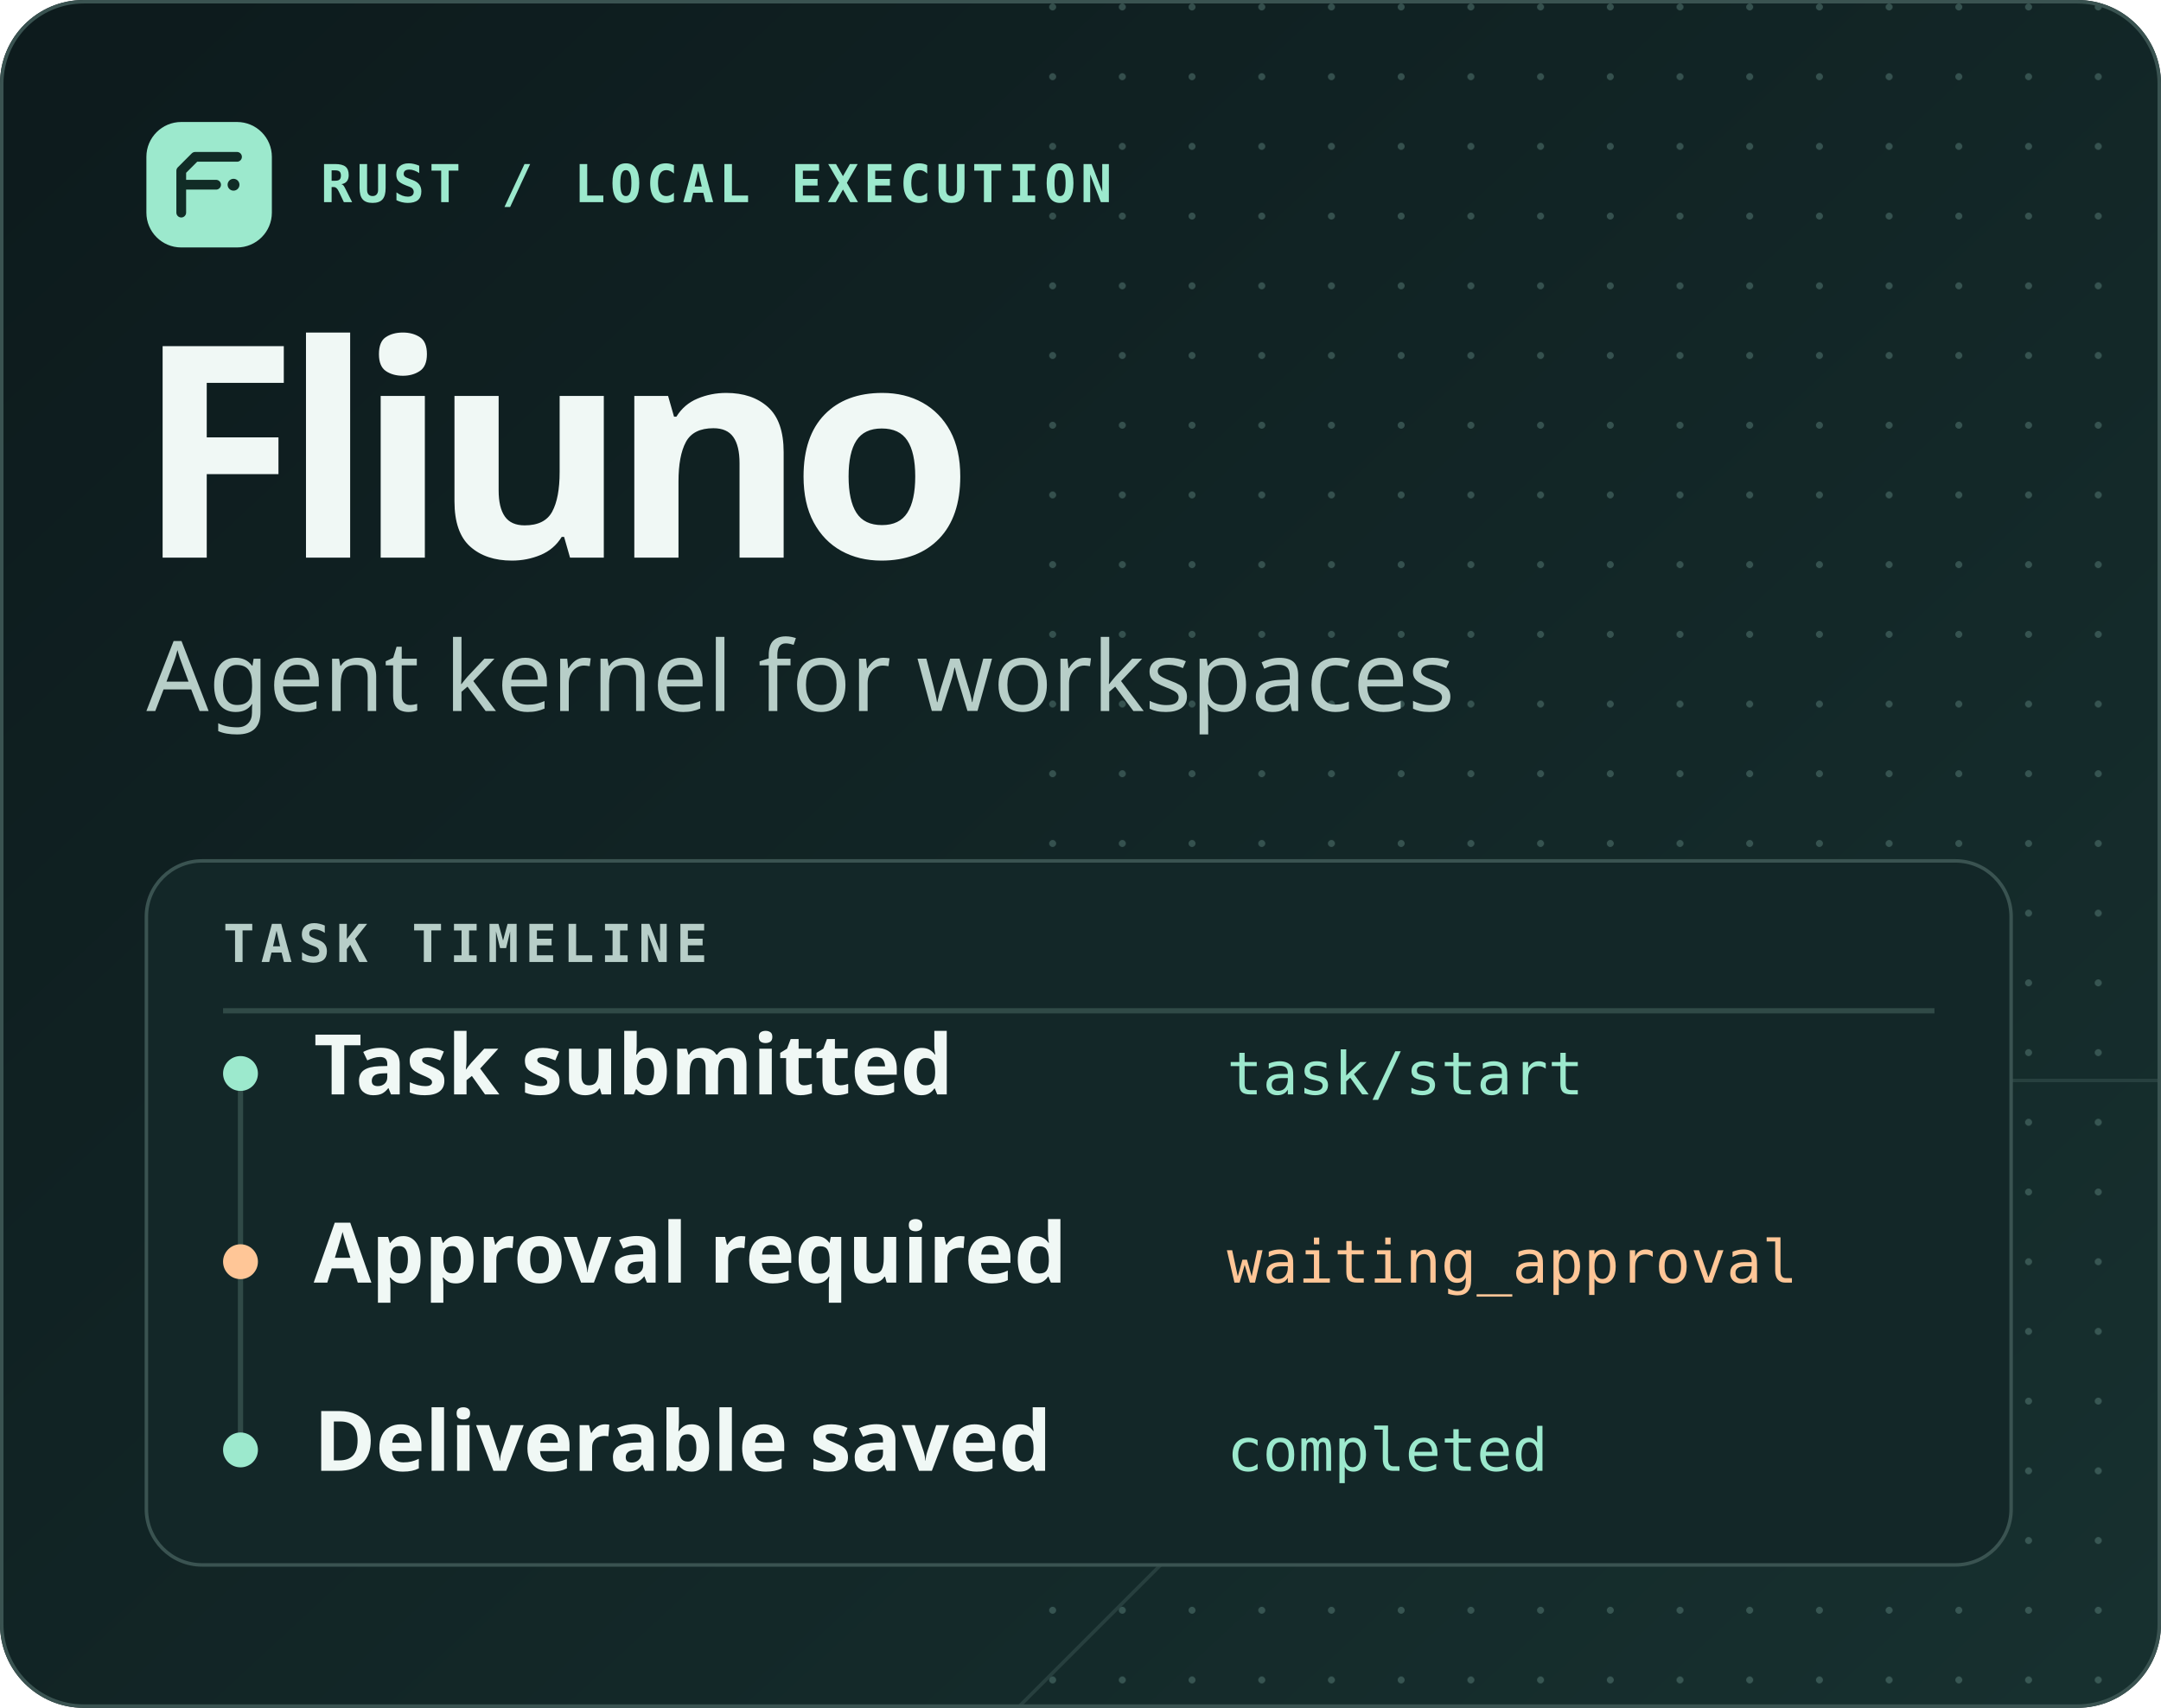
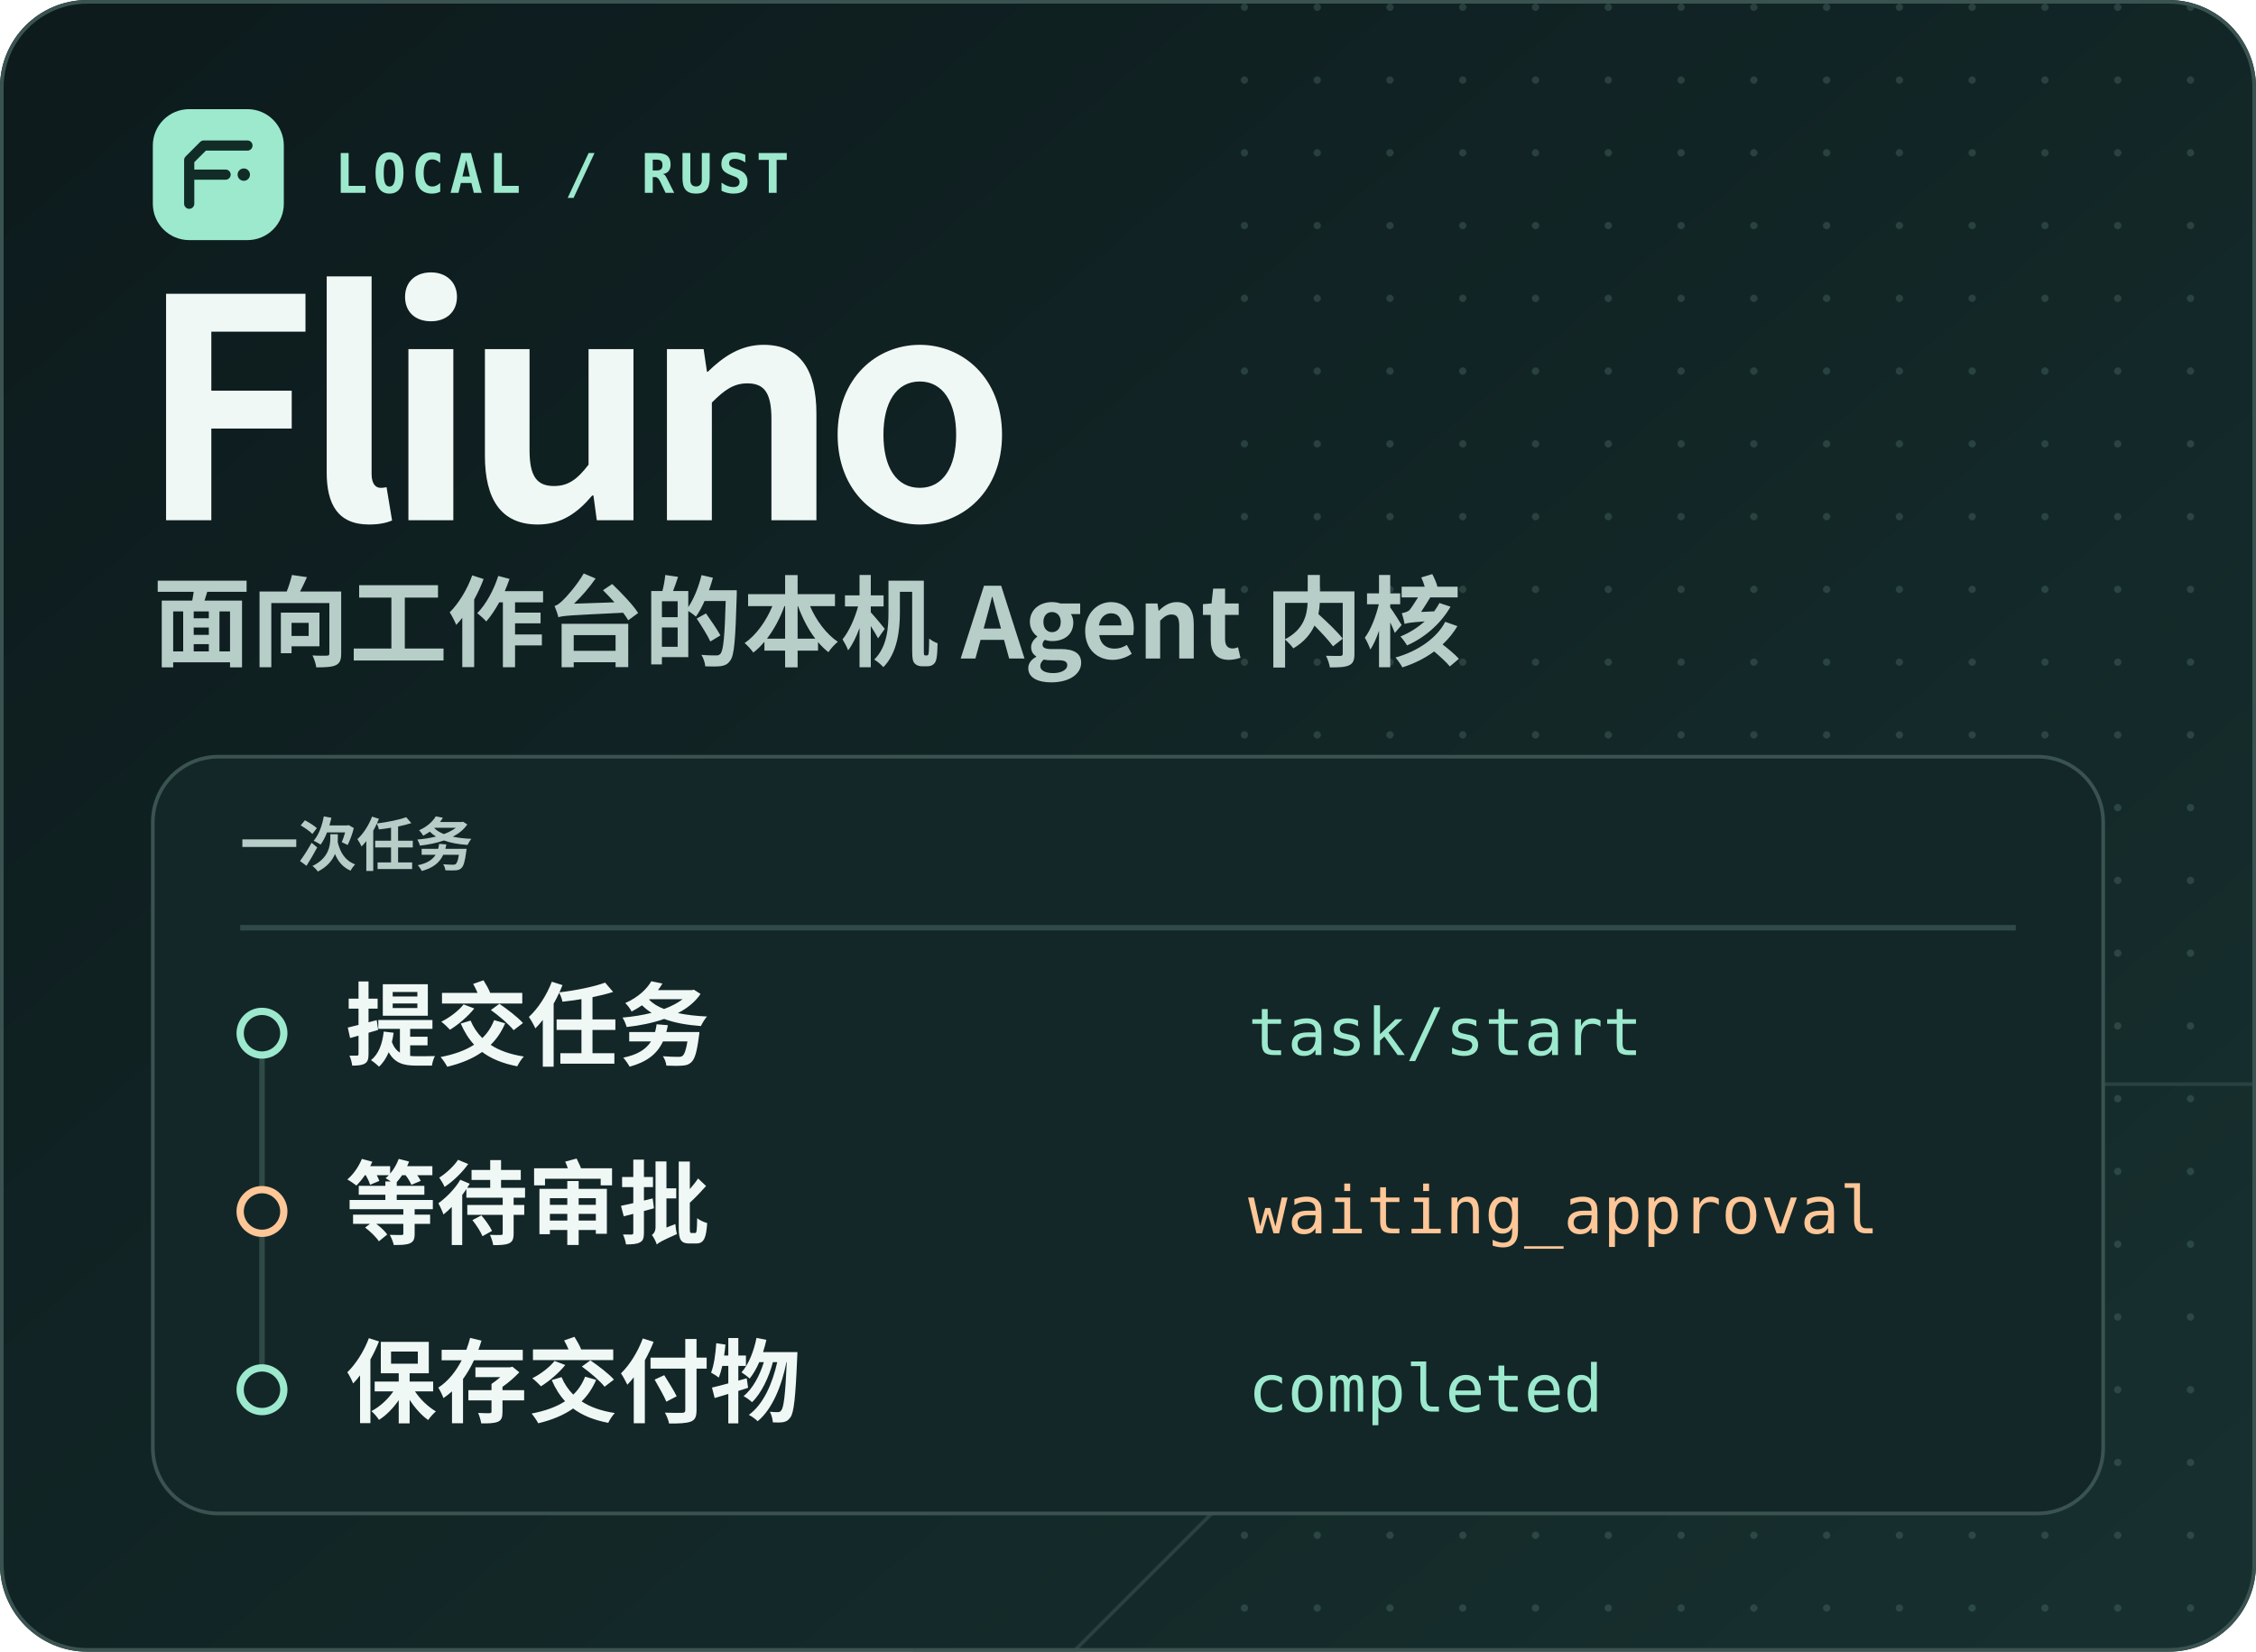
- <svg xmlns="http://www.w3.org/2000/svg" width="620" height="490" viewBox="0 0 620 490" role="img" aria-labelledby="title desc">
+ <svg xmlns="http://www.w3.org/2000/svg" width="620" height="454" viewBox="0 0 620 454" role="img" aria-labelledby="title desc">
  <defs>
    <linearGradient id="paper" x1="0%" y1="10%" x2="100%" y2="95%">
      <stop stop-color="#0d1b1d" />
      <stop offset="1" stop-color="#17302f" />
    </linearGradient>
    <pattern id="grid" width="20" height="20" patternUnits="userSpaceOnUse">
-       <circle cx="2" cy="2" r="1" fill="#6e9990" opacity=".38" />
+       <circle cx="2" cy="2" r="1" fill="#6e9990" opacity=".25" />
    </pattern>
    <clipPath id="frame">
-       <rect width="620" height="490" rx="24" />
+       <rect width="620" height="454" rx="24" />
    </clipPath>
  </defs>
  <g clip-path="url(#frame)">
-     <rect width="620" height="490" fill="url(#paper)" />
-     <rect x="300" width="320" height="490" fill="url(#grid)" />
-     <path d="M250 490h42l180-180h620" fill="none" stroke="#3a5351" opacity=".5" />
-     <g transform="translate(42 35)">
+     <rect width="620" height="454" fill="url(#paper)" />
+     <rect x="330" width="290" height="454" fill="url(#grid)" />
+     <path d="M251 454h44l156-156h169" fill="none" stroke="#3a5351" opacity=".55" />
+     <g transform="translate(42 30)">
      <rect width="36" height="36" rx="10" fill="#9ce9cd" />
      <path d="M10 26V14l4-4h12M10 18h10" fill="none" stroke="#112c26" stroke-width="2.8" stroke-linecap="round" stroke-linejoin="round" />
      <circle cx="25" cy="18" r="1.7" fill="#112c26" />
    </g>
-     <text x="92" y="58" font-family="ui-monospace, Cascadia Mono, Consolas, monospace" font-size="15" font-weight="650" letter-spacing="1.35" fill="#9ce9cd">RUST  /  LOCAL EXECUTION</text>
-     <text x="39" y="160" font-family="system-ui, Segoe UI, sans-serif" font-size="85" font-weight="740" letter-spacing="-4.5" fill="#f0f8f5">Fliuno</text>
-     <text x="42" y="204" font-family="system-ui, Segoe UI, sans-serif" font-size="28" font-weight="540" letter-spacing="0" fill="#b7cec8">Agent kernel for workspaces</text>
-     <g transform="translate(42 247)">
-       <rect width="535" height="202" rx="16" fill="#132728" stroke="#3a5351" />
-       <text x="22" y="29" font-family="ui-monospace, Cascadia Mono, Consolas, monospace" font-size="15" font-weight="650" letter-spacing="1.8" fill="#b7cec8">TASK TIMELINE</text>
-       <path d="M22 43H513M27 61V167" fill="none" stroke="#304a47" stroke-width="1.5" />
-       <circle cx="27" cy="61" r="5" fill="#9ce9cd" />
-       <text x="48" y="67" font-family="system-ui, Segoe UI, sans-serif" font-size="24" font-weight="650" letter-spacing="0" fill="#f0f8f5">Task submitted</text>
-       <text x="310" y="67" font-family="ui-monospace, Cascadia Mono, Consolas, monospace" font-size="17" font-weight="500" letter-spacing="0" fill="#9ce9cd">task/start</text>
-       <circle cx="27" cy="115" r="5" fill="#ffc697" />
-       <text x="48" y="121" font-family="system-ui, Segoe UI, sans-serif" font-size="24" font-weight="650" letter-spacing="0" fill="#f0f8f5">Approval required</text>
-       <text x="310" y="121" font-family="ui-monospace, Cascadia Mono, Consolas, monospace" font-size="17" font-weight="500" letter-spacing="0" fill="#ffc697">waiting_approval</text>
-       <circle cx="27" cy="169" r="5" fill="#9ce9cd" />
-       <text x="48" y="175" font-family="system-ui, Segoe UI, sans-serif" font-size="24" font-weight="650" letter-spacing="0" fill="#f0f8f5">Deliverable saved</text>
-       <text x="310" y="175" font-family="ui-monospace, Cascadia Mono, Consolas, monospace" font-size="17" font-weight="500" letter-spacing="0" fill="#9ce9cd">completed</text>
+     <text x="92" y="53" font-family="ui-monospace, Cascadia Mono, Consolas, monospace" font-size="15" font-weight="650" letter-spacing="1.5" fill="#9ce9cd">LOCAL  /  RUST</text>
+     <text x="38" y="143" font-family="system-ui, Segoe UI, PingFang SC, Microsoft YaHei, Noto Sans CJK SC, sans-serif" font-size="84" font-weight="740" letter-spacing="-4" fill="#f0f8f5">Fliuno</text>
+     <text x="42" y="181" font-family="system-ui, Segoe UI, PingFang SC, Microsoft YaHei, Noto Sans CJK SC, sans-serif" font-size="27" font-weight="550" letter-spacing="0" fill="#b7cec8">面向工作台的本机 Agent 内核</text>
+     <g transform="translate(42 208)">
+       <rect width="536" height="208" rx="18" fill="#132728" stroke="#3a5351" />
+       <text x="24" y="30" font-family="system-ui, Segoe UI, PingFang SC, Microsoft YaHei, Noto Sans CJK SC, sans-serif" font-size="16" font-weight="650" letter-spacing="0" fill="#b7cec8">一次任务</text>
+       <path d="M24 47H512M30 76V174" fill="none" stroke="#304a47" stroke-width="1.5" />
+       <circle cx="30" cy="76" r="6" fill="#132728" stroke="#9ce9cd" stroke-width="2" />
+       <text x="53" y="83" font-family="system-ui, Segoe UI, PingFang SC, Microsoft YaHei, Noto Sans CJK SC, sans-serif" font-size="25" font-weight="650" letter-spacing="0" fill="#f0f8f5">提交任务</text>
+       <text x="301" y="82" font-family="ui-monospace, Cascadia Mono, Consolas, monospace" font-size="18" font-weight="500" letter-spacing="0" fill="#9ce9cd">task/start</text>
+       <circle cx="30" cy="125" r="6" fill="#132728" stroke="#ffc697" stroke-width="2" />
+       <text x="53" y="132" font-family="system-ui, Segoe UI, PingFang SC, Microsoft YaHei, Noto Sans CJK SC, sans-serif" font-size="25" font-weight="650" letter-spacing="0" fill="#f0f8f5">等待审批</text>
+       <text x="301" y="131" font-family="ui-monospace, Cascadia Mono, Consolas, monospace" font-size="18" font-weight="500" letter-spacing="0" fill="#ffc697">waiting_approval</text>
+       <circle cx="30" cy="174" r="6" fill="#132728" stroke="#9ce9cd" stroke-width="2" />
+       <text x="53" y="181" font-family="system-ui, Segoe UI, PingFang SC, Microsoft YaHei, Noto Sans CJK SC, sans-serif" font-size="25" font-weight="650" letter-spacing="0" fill="#f0f8f5">保存交付物</text>
+       <text x="301" y="180" font-family="ui-monospace, Cascadia Mono, Consolas, monospace" font-size="18" font-weight="500" letter-spacing="0" fill="#9ce9cd">completed</text>
    </g>
  </g>
-   <rect x=".5" y=".5" width="619" height="489" rx="23.5" fill="none" stroke="#3a5351" />
+   <rect x=".5" y=".5" width="619" height="453" rx="23.5" fill="none" stroke="#3a5351" />
</svg>
